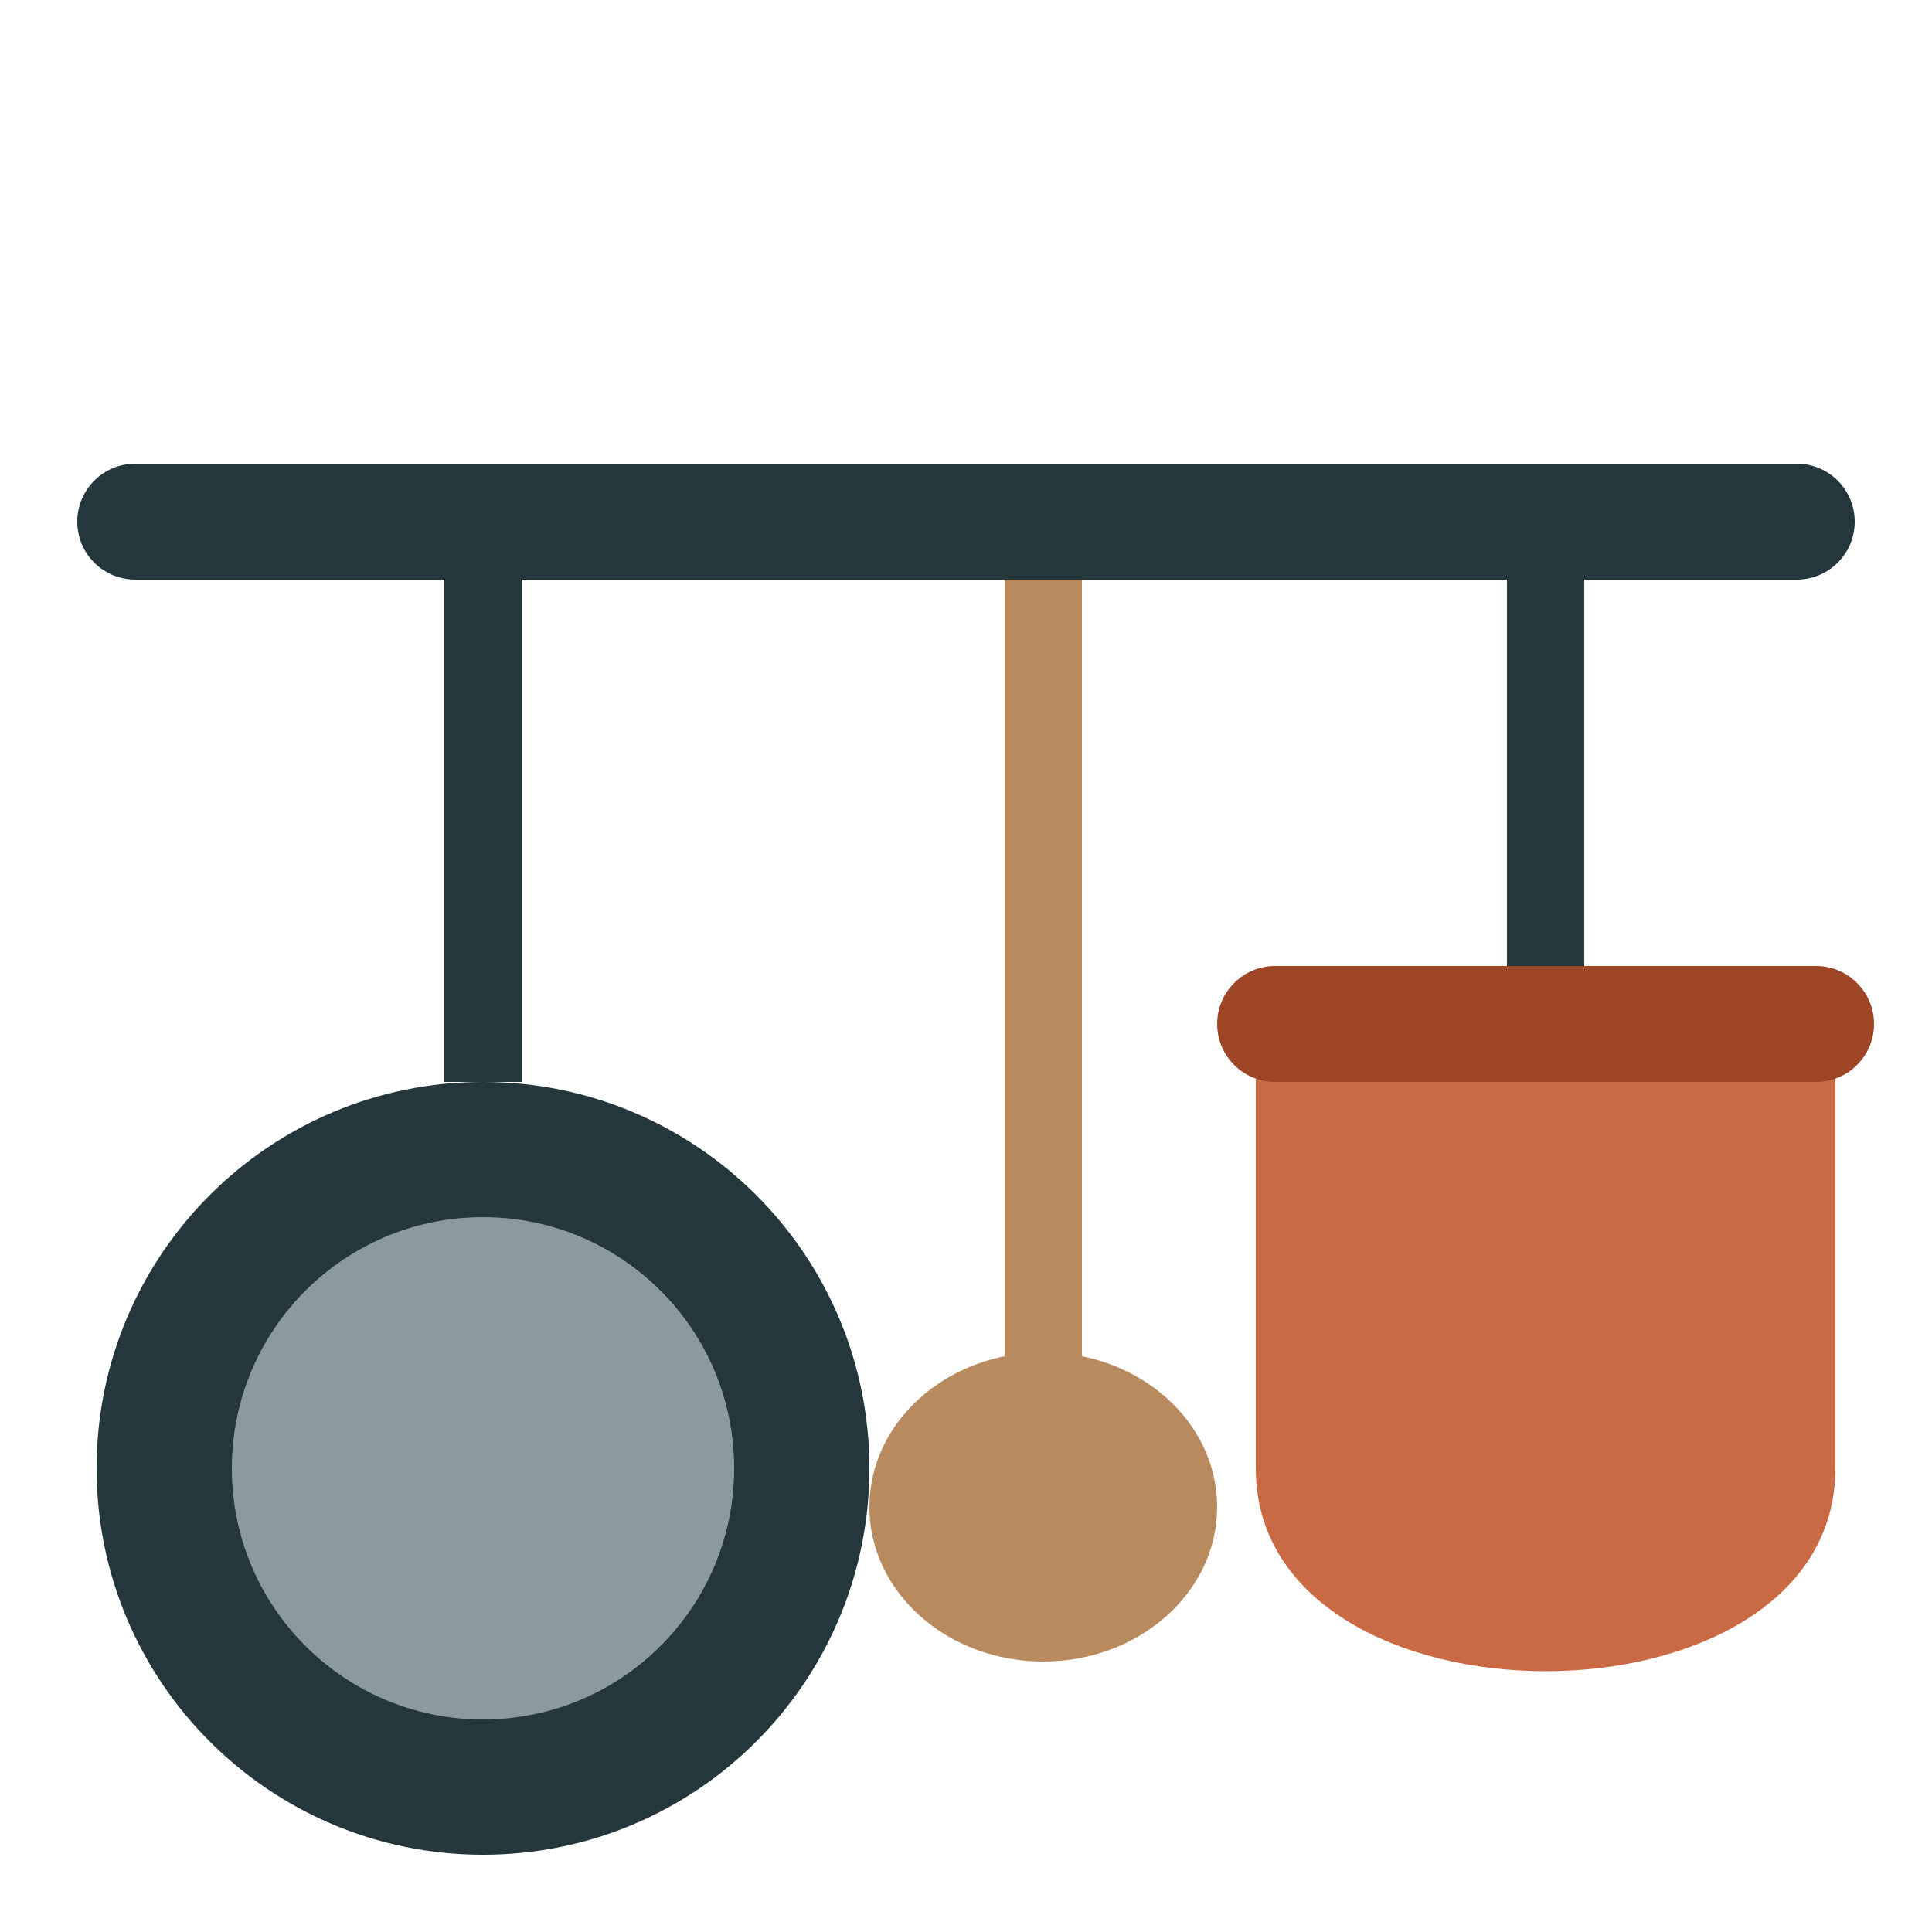
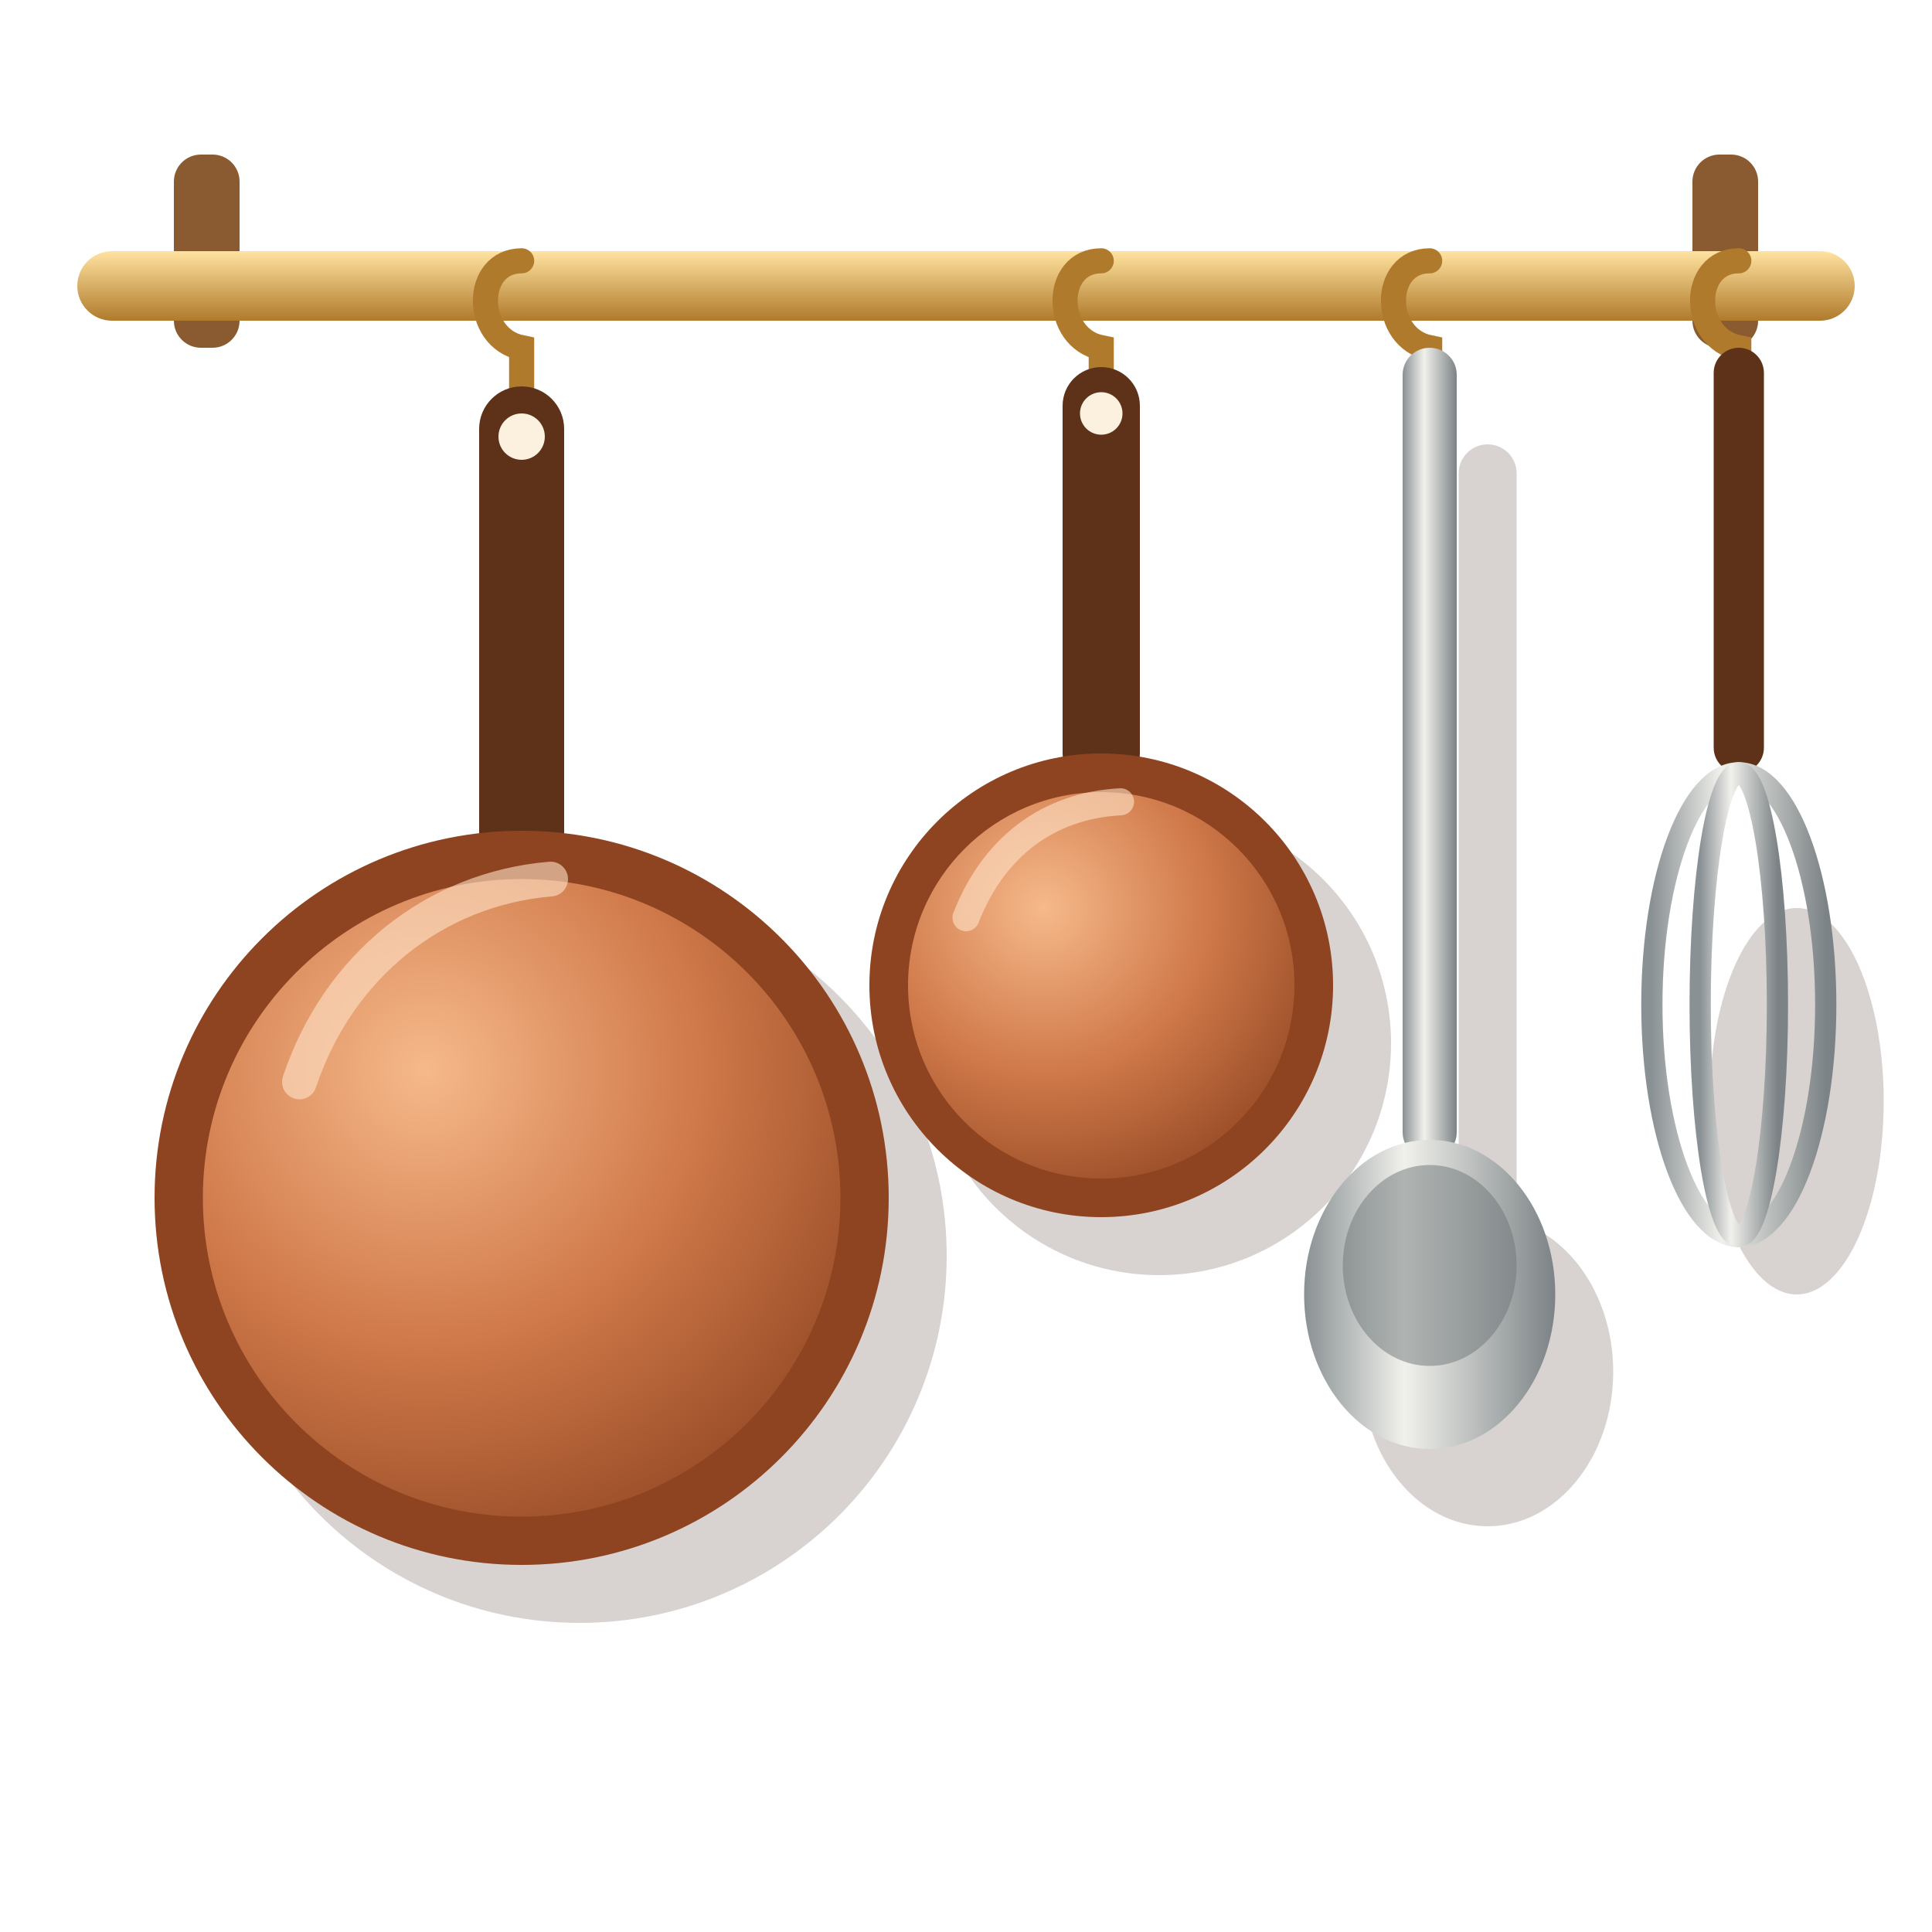
<svg xmlns="http://www.w3.org/2000/svg" viewBox="0 0 100 100">
-   <g transform="translate(0 12)">
-     <rect x="4" y="12" width="92" height="6" rx="3" fill="#23373C" />
-     <rect x="23" y="18" width="4" height="26" fill="#23373C" />
-     <circle cx="25" cy="64" r="20" fill="#23373C" />
-     <circle cx="25" cy="64" r="13" fill="#8A9AA0" />
-     <rect x="52" y="18" width="4" height="42" fill="#B98A5E" />
-     <ellipse cx="54" cy="66" rx="9" ry="8" fill="#B98A5E" />
-     <rect x="78" y="18" width="4" height="22" fill="#23373C" />
-     <path d="M65 40 H95 V64 C95 78 65 78 65 64 Z" fill="#C96A45" />
-     <rect x="63" y="38" width="34" height="6" rx="3" fill="#9E4526" />
+   <defs>
+     <linearGradient id="pan-rail-brass" x1="0" y1="0" x2="0" y2="1">
+       <stop offset="0" stop-color="#FFE3A0" />
+       <stop offset="1" stop-color="#B07A2C" />
+     </linearGradient>
+     <radialGradient id="pan-rail-copper" cx="0.350" cy="0.300" r="0.850">
+       <stop offset="0" stop-color="#F6B98A" />
+       <stop offset="0.5" stop-color="#D0794A" />
+       <stop offset="1" stop-color="#8E4420" />
+     </radialGradient>
+     <linearGradient id="pan-rail-steel" x1="0" y1="0" x2="1" y2="0">
+       <stop offset="0" stop-color="#8A9194" />
+       <stop offset="0.4" stop-color="#F1F1EC" />
+       <stop offset="1" stop-color="#7C8386" />
+     </linearGradient>
+   </defs>
+   <g fill="#3A2216" opacity="0.2" transform="translate(3 3)">
+     <circle cx="27" cy="62" r="19" />
+     <circle cx="57" cy="51" r="12" />
+     <rect x="72.500" y="20" width="3" height="40" rx="1.500" />
+     <ellipse cx="74" cy="68" rx="6.500" ry="8" />
+     <ellipse cx="90" cy="54" rx="4.500" ry="10" />
+   </g>
+   <rect x="9" y="8" width="3.400" height="10" rx="1.400" fill="#8A5A30" />
+   <rect x="87.600" y="8" width="3.400" height="10" rx="1.400" fill="#8A5A30" />
+   <rect x="4" y="13" width="92" height="3.600" rx="1.800" fill="url(#pan-rail-brass)" />
+   <g fill="none" stroke="#B07A2C" stroke-width="1.300" stroke-linecap="round">
+     <path d="M27 13.500c-2.500 0-2.500 4 0 4.500v4M57 13.500c-2.500 0-2.500 4 0 4.500v3M74 13.500c-2.500 0-2.500 4 0 4.500v2M90 13.500c-2.500 0-2.500 4 0 4.500v2" />
+   </g>
+   <rect x="24.800" y="20" width="4.400" height="26" rx="2.200" fill="#5E3218" />
+   <circle cx="27" cy="22.600" r="1.200" fill="#FBF1DE" />
+   <circle cx="27" cy="62" r="19" fill="#8E4420" />
+   <circle cx="27" cy="62" r="16.500" fill="url(#pan-rail-copper)" />
+   <path d="M15.500 56c2-6 7-10 13-10.500" fill="none" stroke="#FFE2C8" stroke-width="1.800" stroke-linecap="round" opacity="0.6" />
+   <rect x="55" y="19" width="4" height="22" rx="2" fill="#5E3218" />
+   <circle cx="57" cy="21.400" r="1.100" fill="#FBF1DE" />
+   <circle cx="57" cy="51" r="12" fill="#8E4420" />
+   <circle cx="57" cy="51" r="10" fill="url(#pan-rail-copper)" />
+   <path d="M50 47.500c1.400-3.600 4.200-5.800 8-6" fill="none" stroke="#FFE2C8" stroke-width="1.400" stroke-linecap="round" opacity="0.6" />
+   <rect x="72.600" y="18" width="2.800" height="42" rx="1.400" fill="url(#pan-rail-steel)" />
+   <ellipse cx="74" cy="67" rx="6.500" ry="8" fill="url(#pan-rail-steel)" />
+   <ellipse cx="74" cy="65.500" rx="4.500" ry="5.200" fill="#6E7578" opacity="0.5" />
+   <rect x="88.700" y="18" width="2.600" height="22" rx="1.300" fill="#5E3218" />
+   <g fill="none" stroke="url(#pan-rail-steel)" stroke-width="1.100">
+     <ellipse cx="90" cy="52" rx="4.500" ry="12" />
+     <ellipse cx="90" cy="52" rx="2" ry="12" />
+     <path d="M90 40v24" />
  </g>
</svg>
